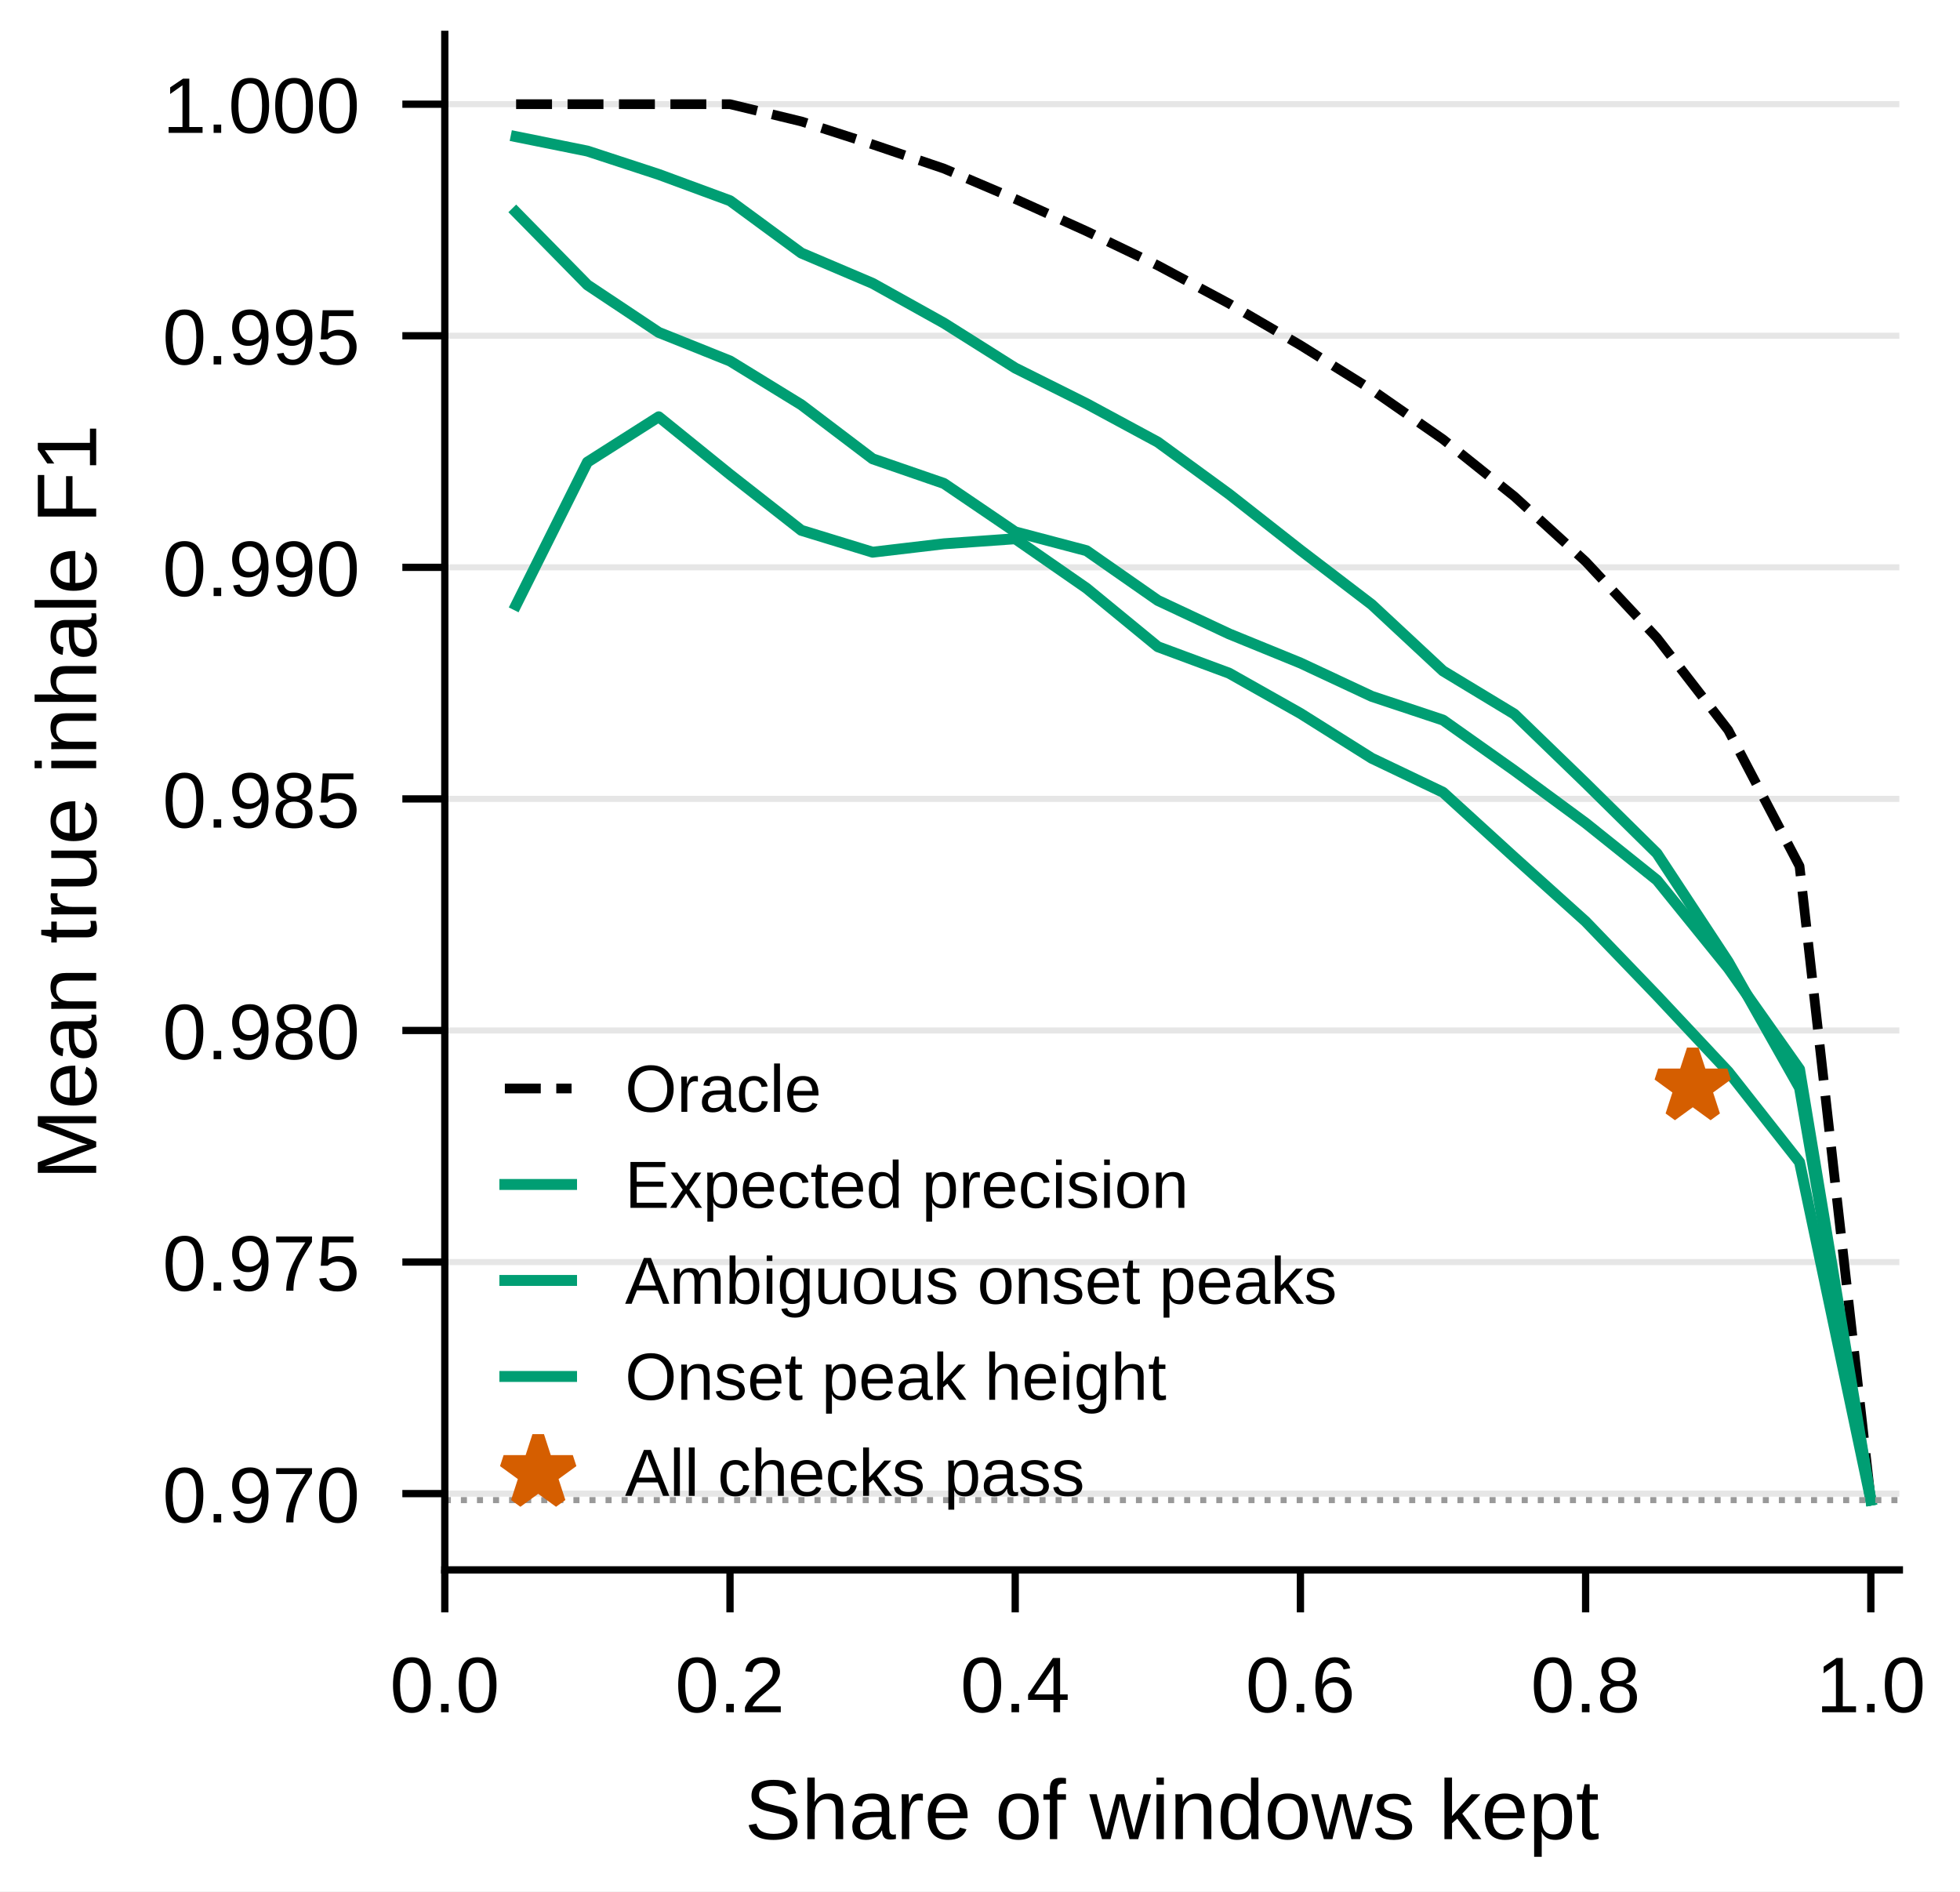
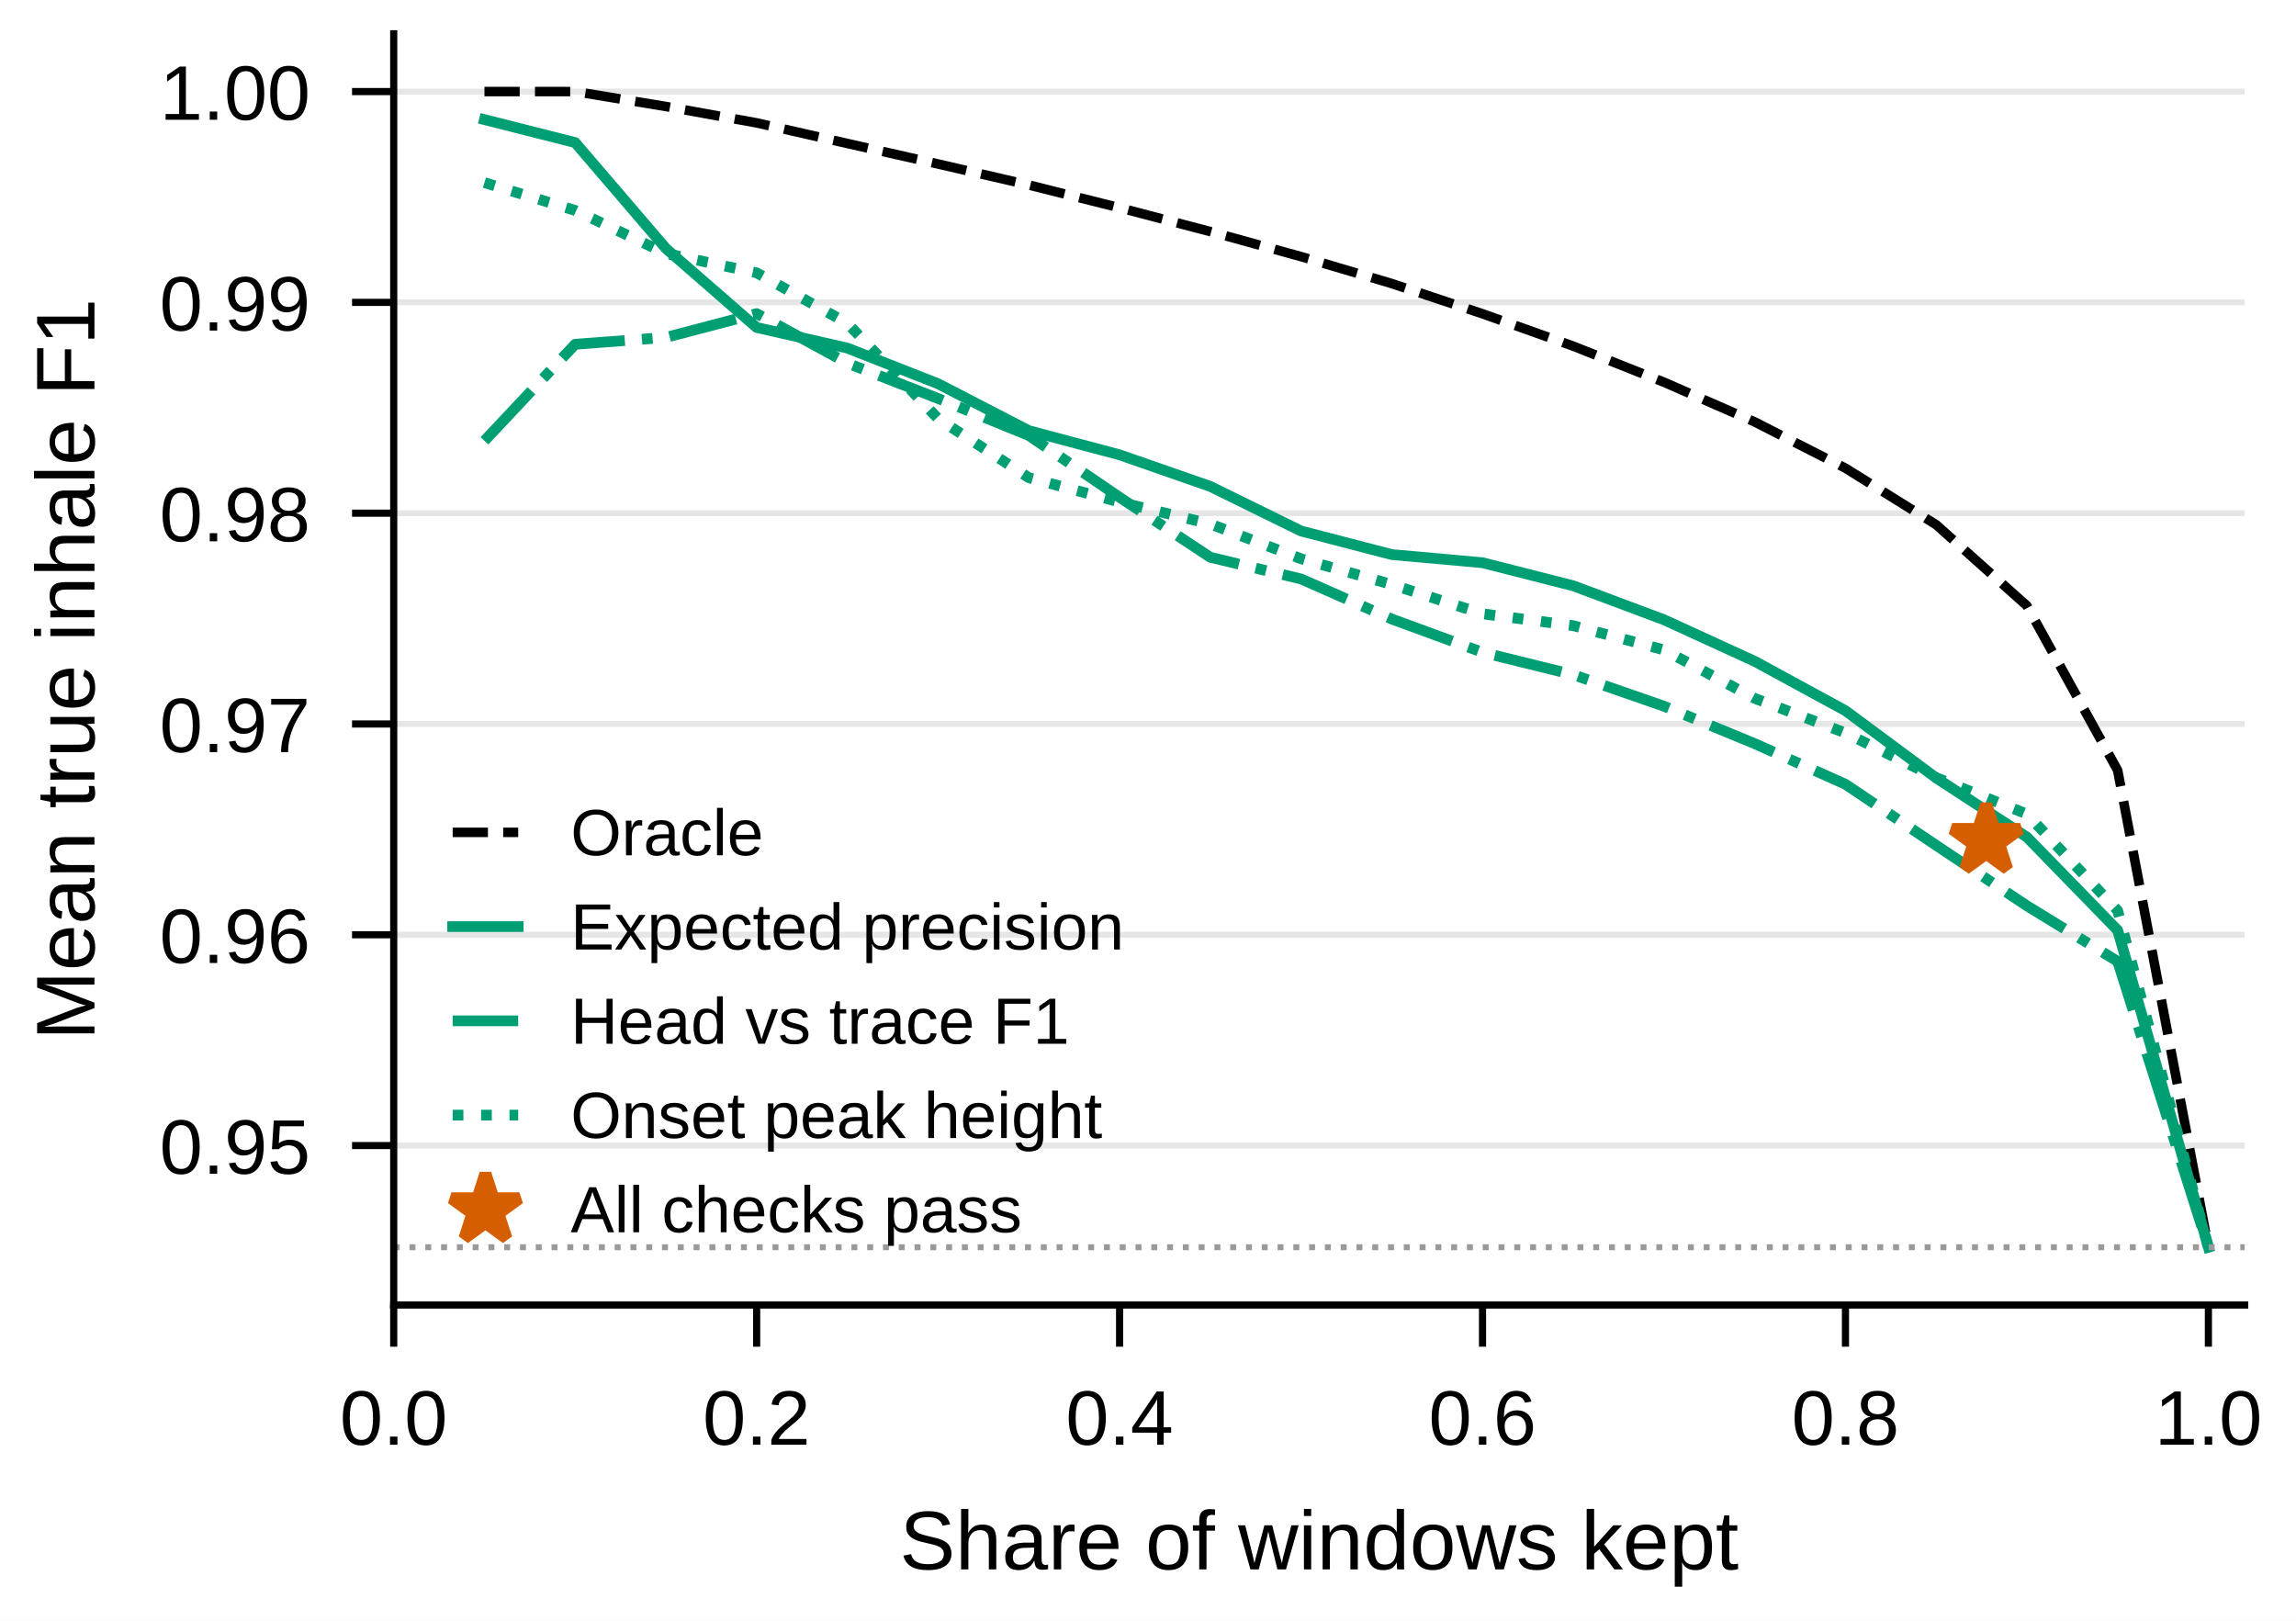
- <svg xmlns="http://www.w3.org/2000/svg" xmlns:xlink="http://www.w3.org/1999/xlink" width="161.575pt" height="155.906pt" viewBox="0 0 161.575 155.906" version="1.1">
+ <svg xmlns="http://www.w3.org/2000/svg" xmlns:xlink="http://www.w3.org/1999/xlink" width="192.756pt" height="136.063pt" viewBox="0 0 192.756 136.063" version="1.1">
  <defs>
    <style type="text/css">*{stroke-linejoin: round; stroke-linecap: butt}</style>
  </defs>
  <g id="figure_1">
    <g id="patch_1">
-       <path d="M 0 155.906  L 161.575 155.906  L 161.575 0  L 0 0  z " style="fill: #ffffff" />
+       <path d="M 0 136.063  L 192.756 136.063  L 192.756 0  L 0 0  z " style="fill: #ffffff" />
    </g>
    <g id="axes_1">
      <g id="patch_2">
-         <path d="M 36.668 129.401  L 156.576 129.401  L 156.576 2.835  L 36.668 2.835  z " style="fill: #ffffff" />
+         <path d="M 33.054 109.559  L 188.448 109.559  L 188.448 2.835  L 33.054 2.835  z " style="fill: #ffffff" />
      </g>
      <g id="matplotlib.axis_1">
        <g id="xtick_1">
          <g id="line2d_1">
            <defs>
-               <path id="me4807ffe60" d="M 0 0  L 0 3.5  " style="stroke: #000000; stroke-width: 0.6" />
+               <path id="m0013239852" d="M 0 0  L 0 3.5  " style="stroke: #000000; stroke-width: 0.6" />
            </defs>
            <g>
-               <use xlink:href="#me4807ffe60" x="36.668" y="129.401" style="stroke: #000000; stroke-width: 0.6" />
+               <use xlink:href="#m0013239852" x="33.054" y="109.559" style="stroke: #000000; stroke-width: 0.6" />
            </g>
          </g>
          <g id="text_1">
-             <text style="font-size: 6.5px; font-family: 'Arial', 'Helvetica', 'DejaVu Sans', sans-serif; text-anchor: middle" x="36.668" y="141.134" transform="rotate(-0 36.6682 141.1336)">0.0</text>
+             <text style="font-size: 6.5px; font-family: 'Arial', 'Helvetica', 'DejaVu Sans', sans-serif; text-anchor: middle" x="33.054" y="121.291" transform="rotate(-0 33.05359 121.2911)">0.0</text>
          </g>
        </g>
        <g id="xtick_2">
          <g id="line2d_2">
            <g>
-               <use xlink:href="#me4807ffe60" x="60.179" y="129.401" style="stroke: #000000; stroke-width: 0.6" />
+               <use xlink:href="#m0013239852" x="63.523" y="109.559" style="stroke: #000000; stroke-width: 0.6" />
            </g>
          </g>
          <g id="text_2">
-             <text style="font-size: 6.5px; font-family: 'Arial', 'Helvetica', 'DejaVu Sans', sans-serif; text-anchor: middle" x="60.179" y="141.134" transform="rotate(-0 60.17949 141.1336)">0.2</text>
+             <text style="font-size: 6.5px; font-family: 'Arial', 'Helvetica', 'DejaVu Sans', sans-serif; text-anchor: middle" x="63.523" y="121.291" transform="rotate(-0 63.52317 121.2911)">0.2</text>
          </g>
        </g>
        <g id="xtick_3">
          <g id="line2d_3">
            <g>
-               <use xlink:href="#me4807ffe60" x="83.691" y="129.401" style="stroke: #000000; stroke-width: 0.6" />
+               <use xlink:href="#m0013239852" x="93.993" y="109.559" style="stroke: #000000; stroke-width: 0.6" />
            </g>
          </g>
          <g id="text_3">
-             <text style="font-size: 6.5px; font-family: 'Arial', 'Helvetica', 'DejaVu Sans', sans-serif; text-anchor: middle" x="83.691" y="141.134" transform="rotate(-0 83.69079 141.1336)">0.4</text>
+             <text style="font-size: 6.5px; font-family: 'Arial', 'Helvetica', 'DejaVu Sans', sans-serif; text-anchor: middle" x="93.993" y="121.291" transform="rotate(-0 93.99275 121.2911)">0.4</text>
          </g>
        </g>
        <g id="xtick_4">
          <g id="line2d_4">
            <g>
-               <use xlink:href="#me4807ffe60" x="107.202" y="129.401" style="stroke: #000000; stroke-width: 0.6" />
+               <use xlink:href="#m0013239852" x="124.462" y="109.559" style="stroke: #000000; stroke-width: 0.6" />
            </g>
          </g>
          <g id="text_4">
-             <text style="font-size: 6.5px; font-family: 'Arial', 'Helvetica', 'DejaVu Sans', sans-serif; text-anchor: middle" x="107.202" y="141.134" transform="rotate(-0 107.2021 141.1336)">0.6</text>
+             <text style="font-size: 6.5px; font-family: 'Arial', 'Helvetica', 'DejaVu Sans', sans-serif; text-anchor: middle" x="124.462" y="121.291" transform="rotate(-0 124.4623 121.2911)">0.6</text>
          </g>
        </g>
        <g id="xtick_5">
          <g id="line2d_5">
            <g>
-               <use xlink:href="#me4807ffe60" x="130.713" y="129.401" style="stroke: #000000; stroke-width: 0.6" />
+               <use xlink:href="#m0013239852" x="154.932" y="109.559" style="stroke: #000000; stroke-width: 0.6" />
            </g>
          </g>
          <g id="text_5">
-             <text style="font-size: 6.5px; font-family: 'Arial', 'Helvetica', 'DejaVu Sans', sans-serif; text-anchor: middle" x="130.713" y="141.134" transform="rotate(-0 130.7134 141.1336)">0.8</text>
+             <text style="font-size: 6.5px; font-family: 'Arial', 'Helvetica', 'DejaVu Sans', sans-serif; text-anchor: middle" x="154.932" y="121.291" transform="rotate(-0 154.9319 121.2911)">0.8</text>
          </g>
        </g>
        <g id="xtick_6">
          <g id="line2d_6">
            <g>
-               <use xlink:href="#me4807ffe60" x="154.225" y="129.401" style="stroke: #000000; stroke-width: 0.6" />
+               <use xlink:href="#m0013239852" x="185.401" y="109.559" style="stroke: #000000; stroke-width: 0.6" />
            </g>
          </g>
          <g id="text_6">
-             <text style="font-size: 6.5px; font-family: 'Arial', 'Helvetica', 'DejaVu Sans', sans-serif; text-anchor: middle" x="154.225" y="141.134" transform="rotate(-0 154.2247 141.1336)">1.0</text>
+             <text style="font-size: 6.5px; font-family: 'Arial', 'Helvetica', 'DejaVu Sans', sans-serif; text-anchor: middle" x="185.401" y="121.291" transform="rotate(-0 185.4015 121.2911)">1.0</text>
          </g>
        </g>
        <g id="text_7">
-           <text style="font-size: 7px; font-family: 'Arial', 'Helvetica', 'DejaVu Sans', sans-serif; text-anchor: middle" x="96.622" y="151.598" transform="rotate(-0 96.62199 151.5977)">Share of windows kept</text>
+           <text style="font-size: 7px; font-family: 'Arial', 'Helvetica', 'DejaVu Sans', sans-serif; text-anchor: middle" x="110.751" y="131.755" transform="rotate(-0 110.751 131.7552)">Share of windows kept</text>
        </g>
      </g>
      <g id="matplotlib.axis_2">
        <g id="ytick_1">
          <g id="line2d_7">
-             <path d="M 36.668 123.115  L 156.576 123.115  " clip-path="url(#p157023e26c)" style="fill: none; stroke: #e6e6e6; stroke-width: 0.5; stroke-linecap: square" />
+             <path d="M 33.054 96.173  L 188.448 96.173  " clip-path="url(#pc1857d9ff5)" style="fill: none; stroke: #e6e6e6; stroke-width: 0.5; stroke-linecap: square" />
          </g>
          <g id="line2d_8">
            <defs>
-               <path id="me49bf142ba" d="M 0 0  L -3.5 0  " style="stroke: #000000; stroke-width: 0.6" />
+               <path id="ma49ec607e2" d="M 0 0  L -3.5 0  " style="stroke: #000000; stroke-width: 0.6" />
            </defs>
            <g>
-               <use xlink:href="#me49bf142ba" x="36.668" y="123.115" style="stroke: #000000; stroke-width: 0.6" />
+               <use xlink:href="#ma49ec607e2" x="33.054" y="96.173" style="stroke: #000000; stroke-width: 0.6" />
            </g>
          </g>
          <g id="text_8">
-             <text style="font-size: 6.5px; font-family: 'Arial', 'Helvetica', 'DejaVu Sans', sans-serif; text-anchor: end" x="29.668" y="125.481" transform="rotate(-0 29.6682 125.481)">0.970</text>
+             <text style="font-size: 6.5px; font-family: 'Arial', 'Helvetica', 'DejaVu Sans', sans-serif; text-anchor: end" x="26.054" y="98.539" transform="rotate(-0 26.05359 98.5389)">0.95</text>
          </g>
        </g>
        <g id="ytick_2">
          <g id="line2d_9">
-             <path d="M 36.668 104.027  L 156.576 104.027  " clip-path="url(#p157023e26c)" style="fill: none; stroke: #e6e6e6; stroke-width: 0.5; stroke-linecap: square" />
+             <path d="M 33.054 78.475  L 188.448 78.475  " clip-path="url(#pc1857d9ff5)" style="fill: none; stroke: #e6e6e6; stroke-width: 0.5; stroke-linecap: square" />
          </g>
          <g id="line2d_10">
            <g>
-               <use xlink:href="#me49bf142ba" x="36.668" y="104.027" style="stroke: #000000; stroke-width: 0.6" />
+               <use xlink:href="#ma49ec607e2" x="33.054" y="78.475" style="stroke: #000000; stroke-width: 0.6" />
            </g>
          </g>
          <g id="text_9">
-             <text style="font-size: 6.5px; font-family: 'Arial', 'Helvetica', 'DejaVu Sans', sans-serif; text-anchor: end" x="29.668" y="106.393" transform="rotate(-0 29.6682 106.3932)">0.975</text>
+             <text style="font-size: 6.5px; font-family: 'Arial', 'Helvetica', 'DejaVu Sans', sans-serif; text-anchor: end" x="26.054" y="80.841" transform="rotate(-0 26.05359 80.84149)">0.96</text>
          </g>
        </g>
        <g id="ytick_3">
          <g id="line2d_11">
-             <path d="M 36.668 84.939  L 156.576 84.939  " clip-path="url(#p157023e26c)" style="fill: none; stroke: #e6e6e6; stroke-width: 0.5; stroke-linecap: square" />
+             <path d="M 33.054 60.778  L 188.448 60.778  " clip-path="url(#pc1857d9ff5)" style="fill: none; stroke: #e6e6e6; stroke-width: 0.5; stroke-linecap: square" />
          </g>
          <g id="line2d_12">
            <g>
-               <use xlink:href="#me49bf142ba" x="36.668" y="84.939" style="stroke: #000000; stroke-width: 0.6" />
+               <use xlink:href="#ma49ec607e2" x="33.054" y="60.778" style="stroke: #000000; stroke-width: 0.6" />
            </g>
          </g>
          <g id="text_10">
-             <text style="font-size: 6.5px; font-family: 'Arial', 'Helvetica', 'DejaVu Sans', sans-serif; text-anchor: end" x="29.668" y="87.305" transform="rotate(-0 29.6682 87.30528)">0.980</text>
+             <text style="font-size: 6.5px; font-family: 'Arial', 'Helvetica', 'DejaVu Sans', sans-serif; text-anchor: end" x="26.054" y="63.144" transform="rotate(-0 26.05359 63.14407)">0.97</text>
          </g>
        </g>
        <g id="ytick_4">
          <g id="line2d_13">
-             <path d="M 36.668 65.851  L 156.576 65.851  " clip-path="url(#p157023e26c)" style="fill: none; stroke: #e6e6e6; stroke-width: 0.5; stroke-linecap: square" />
+             <path d="M 33.054 43.081  L 188.448 43.081  " clip-path="url(#pc1857d9ff5)" style="fill: none; stroke: #e6e6e6; stroke-width: 0.5; stroke-linecap: square" />
          </g>
          <g id="line2d_14">
            <g>
-               <use xlink:href="#me49bf142ba" x="36.668" y="65.851" style="stroke: #000000; stroke-width: 0.6" />
+               <use xlink:href="#ma49ec607e2" x="33.054" y="43.081" style="stroke: #000000; stroke-width: 0.6" />
            </g>
          </g>
          <g id="text_11">
-             <text style="font-size: 6.5px; font-family: 'Arial', 'Helvetica', 'DejaVu Sans', sans-serif; text-anchor: end" x="29.668" y="68.217" transform="rotate(-0 29.6682 68.2174)">0.985</text>
+             <text style="font-size: 6.5px; font-family: 'Arial', 'Helvetica', 'DejaVu Sans', sans-serif; text-anchor: end" x="26.054" y="45.447" transform="rotate(-0 26.05359 45.44666)">0.98</text>
          </g>
        </g>
        <g id="ytick_5">
          <g id="line2d_15">
-             <path d="M 36.668 46.763  L 156.576 46.763  " clip-path="url(#p157023e26c)" style="fill: none; stroke: #e6e6e6; stroke-width: 0.5; stroke-linecap: square" />
+             <path d="M 33.054 25.383  L 188.448 25.383  " clip-path="url(#pc1857d9ff5)" style="fill: none; stroke: #e6e6e6; stroke-width: 0.5; stroke-linecap: square" />
          </g>
          <g id="line2d_16">
            <g>
-               <use xlink:href="#me49bf142ba" x="36.668" y="46.763" style="stroke: #000000; stroke-width: 0.6" />
+               <use xlink:href="#ma49ec607e2" x="33.054" y="25.383" style="stroke: #000000; stroke-width: 0.6" />
            </g>
          </g>
          <g id="text_12">
-             <text style="font-size: 6.5px; font-family: 'Arial', 'Helvetica', 'DejaVu Sans', sans-serif; text-anchor: end" x="29.668" y="49.13" transform="rotate(-0 29.6682 49.12953)">0.990</text>
+             <text style="font-size: 6.5px; font-family: 'Arial', 'Helvetica', 'DejaVu Sans', sans-serif; text-anchor: end" x="26.054" y="27.749" transform="rotate(-0 26.05359 27.74925)">0.99</text>
          </g>
        </g>
        <g id="ytick_6">
          <g id="line2d_17">
-             <path d="M 36.668 27.676  L 156.576 27.676  " clip-path="url(#p157023e26c)" style="fill: none; stroke: #e6e6e6; stroke-width: 0.5; stroke-linecap: square" />
+             <path d="M 33.054 7.686  L 188.448 7.686  " clip-path="url(#pc1857d9ff5)" style="fill: none; stroke: #e6e6e6; stroke-width: 0.5; stroke-linecap: square" />
          </g>
          <g id="line2d_18">
            <g>
-               <use xlink:href="#me49bf142ba" x="36.668" y="27.676" style="stroke: #000000; stroke-width: 0.6" />
+               <use xlink:href="#ma49ec607e2" x="33.054" y="7.686" style="stroke: #000000; stroke-width: 0.6" />
            </g>
          </g>
          <g id="text_13">
-             <text style="font-size: 6.5px; font-family: 'Arial', 'Helvetica', 'DejaVu Sans', sans-serif; text-anchor: end" x="29.668" y="30.042" transform="rotate(-0 29.6682 30.04165)">0.995</text>
-           </g>
-         </g>
-         <g id="ytick_7">
-           <g id="line2d_19">
-             <path d="M 36.668 8.588  L 156.576 8.588  " clip-path="url(#p157023e26c)" style="fill: none; stroke: #e6e6e6; stroke-width: 0.5; stroke-linecap: square" />
-           </g>
-           <g id="line2d_20">
-             <g>
-               <use xlink:href="#me49bf142ba" x="36.668" y="8.588" style="stroke: #000000; stroke-width: 0.6" />
-             </g>
-           </g>
-           <g id="text_14">
-             <text style="font-size: 6.5px; font-family: 'Arial', 'Helvetica', 'DejaVu Sans', sans-serif; text-anchor: end" x="29.668" y="10.954" transform="rotate(-0 29.6682 10.95377)">1.000</text>
-           </g>
+             <text style="font-size: 6.5px; font-family: 'Arial', 'Helvetica', 'DejaVu Sans', sans-serif; text-anchor: end" x="26.054" y="10.052" transform="rotate(-0 26.05359 10.05184)">1.00</text>
+           </g>
+         </g>
+         <g id="text_14">
+           <text style="font-size: 7px; font-family: 'Arial', 'Helvetica', 'DejaVu Sans', sans-serif; text-anchor: middle" x="7.931" y="56.197" transform="rotate(-90 7.930837 56.19678)">Mean true inhale F1</text>
+         </g>
+       </g>
+       <g id="line2d_19">
+         <path d="M 40.671 7.686  L 48.288 7.686  L 55.906 8.94  L 63.523 10.316  L 71.141 12.045  L 78.758 13.768  L 86.375 15.531  L 93.993 17.443  L 101.61 19.442  L 109.228 21.544  L 116.845 23.806  L 124.462 26.342  L 132.08 29.06  L 139.697 32.087  L 147.315 35.422  L 154.932 39.305  L 162.549 44.053  L 170.167 50.858  L 177.784 64.673  L 185.401 104.708  " clip-path="url(#pc1857d9ff5)" style="fill: none; stroke-dasharray: 2.96,1.28; stroke-dashoffset: 0; stroke: #000000; stroke-width: 0.8" />
+       </g>
+       <g id="line2d_20">
+         <path d="M 40.671 10.04  L 48.288 11.97  L 55.906 20.859  L 63.523 27.493  L 71.141 29.224  L 78.758 32.217  L 86.375 36.157  L 93.993 38.183  L 101.61 40.837  L 109.228 44.579  L 116.845 46.557  L 124.462 47.242  L 132.08 49.18  L 139.697 52.03  L 147.315 55.519  L 154.932 59.664  L 162.549 65.312  L 170.167 70.277  L 177.784 78.1  L 185.401 104.708  " clip-path="url(#pc1857d9ff5)" style="fill: none; stroke: #009e73; stroke-width: 0.9; stroke-linecap: square" />
+       </g>
+       <g id="line2d_21">
+         <path d="M 40.671 37.008  L 48.288 28.902  L 55.906 28.328  L 63.523 26.327  L 71.141 30.487  L 78.758 33.458  L 86.375 36.561  L 93.993 41.751  L 101.61 46.787  L 109.228 48.604  L 116.845 51.969  L 124.462 54.766  L 132.08 56.644  L 139.697 59.289  L 147.315 62.431  L 154.932 65.841  L 162.549 70.968  L 170.167 76.045  L 177.784 80.71  L 185.401 104.708  " clip-path="url(#pc1857d9ff5)" style="fill: none; stroke-dasharray: 5.76,1.44,0.9,1.44; stroke-dashoffset: 0; stroke: #009e73; stroke-width: 0.9" />
+       </g>
+       <g id="line2d_22">
+         <path d="M 40.671 15.333  L 48.288 17.668  L 55.906 21.28  L 63.523 22.905  L 71.141 27.14  L 78.758 35.149  L 86.375 40.104  L 93.993 42.152  L 101.61 43.989  L 109.228 46.91  L 116.845 49.072  L 124.462 51.53  L 132.08 52.526  L 139.697 54.562  L 147.315 58.63  L 154.932 61.533  L 162.549 65.285  L 170.167 68.343  L 177.784 76.447  L 185.401 104.708  " clip-path="url(#pc1857d9ff5)" style="fill: none; stroke-dasharray: 0.9,1.485; stroke-dashoffset: 0; stroke: #009e73; stroke-width: 0.9" />
+       </g>
+       <g id="line2d_23">
+         <path d="M 33.054 104.708  L 188.448 104.708  " clip-path="url(#pc1857d9ff5)" style="fill: none; stroke-dasharray: 0.5,0.825; stroke-dashoffset: 0; stroke: #999999; stroke-width: 0.5" />
+       </g>
+       <g id="patch_3">
+         <path d="M 33.054 109.559  L 33.054 2.835  " style="fill: none; stroke: #000000; stroke-width: 0.6; stroke-linejoin: miter; stroke-linecap: square" />
+       </g>
+       <g id="patch_4">
+         <path d="M 33.054 109.559  L 188.448 109.559  " style="fill: none; stroke: #000000; stroke-width: 0.6; stroke-linejoin: miter; stroke-linecap: square" />
+       </g>
+       <g id="line2d_24">
+         <defs>
+           <path id="m09f0bcef3a" d="M 0 -3  L -0.674 -0.927  L -2.853 -0.927  L -1.09 0.354  L -1.763 2.427  L -0 1.146  L 1.763 2.427  L 1.09 0.354  L 2.853 -0.927  L 0.674 -0.927  z " style="stroke: #d55e00; stroke-linejoin: bevel" />
+         </defs>
+         <g clip-path="url(#pc1857d9ff5)">
+           <use xlink:href="#m09f0bcef3a" x="166.749" y="70.521" style="fill: #d55e00; stroke: #d55e00; stroke-linejoin: bevel" />
+         </g>
+       </g>
+       <g id="legend_1">
+         <g id="line2d_25">
+           <path d="M 38.004 69.877  L 40.754 69.877  L 43.504 69.877  " style="fill: none; stroke-dasharray: 2.96,1.28; stroke-dashoffset: 0; stroke: #000000; stroke-width: 0.8" />
        </g>
        <g id="text_15">
-           <text style="font-size: 7px; font-family: 'Arial', 'Helvetica', 'DejaVu Sans', sans-serif; text-anchor: middle" x="7.931" y="66.118" transform="rotate(-90 7.930837 66.11804)">Mean true inhale F1</text>
-         </g>
-       </g>
-       <g id="line2d_21">
-         <path d="M 42.546 8.588  L 48.424 8.588  L 54.302 8.588  L 60.179 8.588  L 66.057 10.01  L 71.935 11.904  L 77.813 13.897  L 83.691 16.402  L 89.569 19.059  L 95.446 21.88  L 101.324 25.027  L 107.202 28.458  L 113.08 32.124  L 118.958 36.213  L 124.836 40.919  L 130.713 46.286  L 136.591 52.58  L 142.469 60.181  L 148.347 71.395  L 154.225 123.648  " clip-path="url(#p157023e26c)" style="fill: none; stroke-dasharray: 2.96,1.28; stroke-dashoffset: 0; stroke: #000000; stroke-width: 0.8" />
-       </g>
-       <g id="line2d_22">
-         <path d="M 42.546 11.265  L 48.424 12.452  L 54.302 14.377  L 60.179 16.544  L 66.057 20.857  L 71.935 23.357  L 77.813 26.631  L 83.691 30.336  L 89.569 33.271  L 95.446 36.442  L 101.324 40.73  L 107.202 45.344  L 113.08 49.833  L 118.958 55.303  L 124.836 58.859  L 130.713 64.543  L 136.591 70.342  L 142.469 79.272  L 148.347 89.667  L 154.225 123.648  " clip-path="url(#p157023e26c)" style="fill: none; stroke: #009e73; stroke-width: 0.9; stroke-linecap: square" />
-       </g>
-       <g id="line2d_23">
-         <path d="M 42.546 49.867  L 48.424 38.093  L 54.302 34.355  L 60.179 39.109  L 66.057 43.714  L 71.935 45.516  L 77.813 44.824  L 83.691 44.408  L 89.569 48.485  L 95.446 53.308  L 101.324 55.489  L 107.202 58.805  L 113.08 62.5  L 118.958 65.307  L 124.836 70.666  L 130.713 75.954  L 136.591 82.061  L 142.469 88.331  L 148.347 95.794  L 154.225 123.648  " clip-path="url(#p157023e26c)" style="fill: none; stroke: #009e73; stroke-width: 0.9; stroke-linecap: square" />
-       </g>
-       <g id="line2d_24">
-         <path d="M 42.546 17.498  L 48.424 23.484  L 54.302 27.398  L 60.179 29.754  L 66.057 33.364  L 71.935 37.819  L 77.813 39.849  L 83.691 43.842  L 89.569 45.392  L 95.446 49.491  L 101.324 52.249  L 107.202 54.649  L 113.08 57.398  L 118.958 59.354  L 124.836 63.513  L 130.713 67.842  L 136.591 72.547  L 142.469 79.806  L 148.347 88.136  L 154.225 123.648  " clip-path="url(#p157023e26c)" style="fill: none; stroke: #009e73; stroke-width: 0.9; stroke-linecap: square" />
-       </g>
-       <g id="line2d_25">
-         <path d="M 36.668 123.648  L 156.576 123.648  " clip-path="url(#p157023e26c)" style="fill: none; stroke-dasharray: 0.5,0.825; stroke-dashoffset: 0; stroke: #999999; stroke-width: 0.5" />
-       </g>
-       <g id="patch_3">
-         <path d="M 36.668 129.401  L 36.668 2.835  " style="fill: none; stroke: #000000; stroke-width: 0.6; stroke-linejoin: miter; stroke-linecap: square" />
-       </g>
-       <g id="patch_4">
-         <path d="M 36.668 129.401  L 156.576 129.401  " style="fill: none; stroke: #000000; stroke-width: 0.6; stroke-linejoin: miter; stroke-linecap: square" />
-       </g>
-       <g id="line2d_26">
-         <defs>
-           <path id="m2377ff83a7" d="M 0 -3  L -0.674 -0.927  L -2.853 -0.927  L -1.09 0.354  L -1.763 2.427  L -0 1.146  L 1.763 2.427  L 1.09 0.354  L 2.853 -0.927  L 0.674 -0.927  z " style="stroke: #d55e00; stroke-linejoin: bevel" />
-         </defs>
-         <g clip-path="url(#p157023e26c)">
-           <use xlink:href="#m2377ff83a7" x="139.545" y="89.506" style="fill: #d55e00; stroke: #d55e00; stroke-linejoin: bevel" />
-         </g>
-       </g>
-       <g id="legend_1">
+           <text style="font-size: 5.5px; font-family: 'Arial', 'Helvetica', 'DejaVu Sans', sans-serif; text-anchor: start" x="47.904" y="71.802" transform="rotate(-0 47.90359 71.80173)">Oracle</text>
+         </g>
+         <g id="line2d_26">
+           <path d="M 38.004 77.788  L 40.754 77.788  L 43.504 77.788  " style="fill: none; stroke: #009e73; stroke-width: 0.9; stroke-linecap: square" />
+         </g>
+         <g id="text_16">
+           <text style="font-size: 5.5px; font-family: 'Arial', 'Helvetica', 'DejaVu Sans', sans-serif; text-anchor: start" x="47.904" y="79.713" transform="rotate(-0 47.90359 79.71336)">Expected precision</text>
+         </g>
        <g id="line2d_27">
-           <path d="M 41.618 89.719  L 44.368 89.719  L 47.118 89.719  " style="fill: none; stroke-dasharray: 2.96,1.28; stroke-dashoffset: 0; stroke: #000000; stroke-width: 0.8" />
-         </g>
-         <g id="text_16">
-           <text style="font-size: 5.5px; font-family: 'Arial', 'Helvetica', 'DejaVu Sans', sans-serif; text-anchor: start" x="51.518" y="91.644" transform="rotate(-0 51.5182 91.64415)">Oracle</text>
+           <path d="M 38.004 85.7  L 40.754 85.7  L 43.504 85.7  " style="fill: none; stroke-dasharray: 5.76,1.44,0.9,1.44; stroke-dashoffset: 0; stroke: #009e73; stroke-width: 0.9" />
+         </g>
+         <g id="text_17">
+           <text style="font-size: 5.5px; font-family: 'Arial', 'Helvetica', 'DejaVu Sans', sans-serif; text-anchor: start" x="47.904" y="87.625" transform="rotate(-0 47.90359 87.62498)">Head vs trace F1</text>
        </g>
        <g id="line2d_28">
-           <path d="M 41.618 97.631  L 44.368 97.631  L 47.118 97.631  " style="fill: none; stroke: #009e73; stroke-width: 0.9; stroke-linecap: square" />
-         </g>
-         <g id="text_17">
-           <text style="font-size: 5.5px; font-family: 'Arial', 'Helvetica', 'DejaVu Sans', sans-serif; text-anchor: start" x="51.518" y="99.556" transform="rotate(-0 51.5182 99.55577)">Expected precision</text>
+           <path d="M 38.004 93.615  L 40.754 93.615  L 43.504 93.615  " style="fill: none; stroke-dasharray: 0.9,1.485; stroke-dashoffset: 0; stroke: #009e73; stroke-width: 0.9" />
+         </g>
+         <g id="text_18">
+           <text style="font-size: 5.5px; font-family: 'Arial', 'Helvetica', 'DejaVu Sans', sans-serif; text-anchor: start" x="47.904" y="95.54" transform="rotate(-0 47.90359 95.53971)">Onset peak height</text>
        </g>
        <g id="line2d_29">
-           <path d="M 41.618 105.542  L 44.368 105.542  L 47.118 105.542  " style="fill: none; stroke: #009e73; stroke-width: 0.9; stroke-linecap: square" />
-         </g>
-         <g id="text_18">
-           <text style="font-size: 5.5px; font-family: 'Arial', 'Helvetica', 'DejaVu Sans', sans-serif; text-anchor: start" x="51.518" y="107.467" transform="rotate(-0 51.5182 107.4674)">Ambiguous onset peaks</text>
-         </g>
-         <g id="line2d_30">
-           <path d="M 41.618 113.457  L 44.368 113.457  L 47.118 113.457  " style="fill: none; stroke: #009e73; stroke-width: 0.9; stroke-linecap: square" />
+           <g>
+             <use xlink:href="#m09f0bcef3a" x="40.754" y="101.526" style="fill: #d55e00; stroke: #d55e00; stroke-linejoin: bevel" />
+           </g>
        </g>
        <g id="text_19">
-           <text style="font-size: 5.5px; font-family: 'Arial', 'Helvetica', 'DejaVu Sans', sans-serif; text-anchor: start" x="51.518" y="115.382" transform="rotate(-0 51.5182 115.3822)">Onset peak height</text>
-         </g>
-         <g id="line2d_31">
-           <g>
-             <use xlink:href="#m2377ff83a7" x="44.368" y="121.369" style="fill: #d55e00; stroke: #d55e00; stroke-linejoin: bevel" />
-           </g>
-         </g>
-         <g id="text_20">
-           <text style="font-size: 5.5px; font-family: 'Arial', 'Helvetica', 'DejaVu Sans', sans-serif; text-anchor: start" x="51.518" y="123.294" transform="rotate(-0 51.5182 123.294)">All checks pass</text>
+           <text style="font-size: 5.5px; font-family: 'Arial', 'Helvetica', 'DejaVu Sans', sans-serif; text-anchor: start" x="47.904" y="103.451" transform="rotate(-0 47.90359 103.4514)">All checks pass</text>
        </g>
      </g>
    </g>
  </g>
  <defs>
-     <clipPath id="p157023e26c">
-       <rect x="36.668" y="2.835" width="119.908" height="126.567" />
+     <clipPath id="pc1857d9ff5">
+       <rect x="33.054" y="2.835" width="155.395" height="106.724" />
    </clipPath>
  </defs>
</svg>
